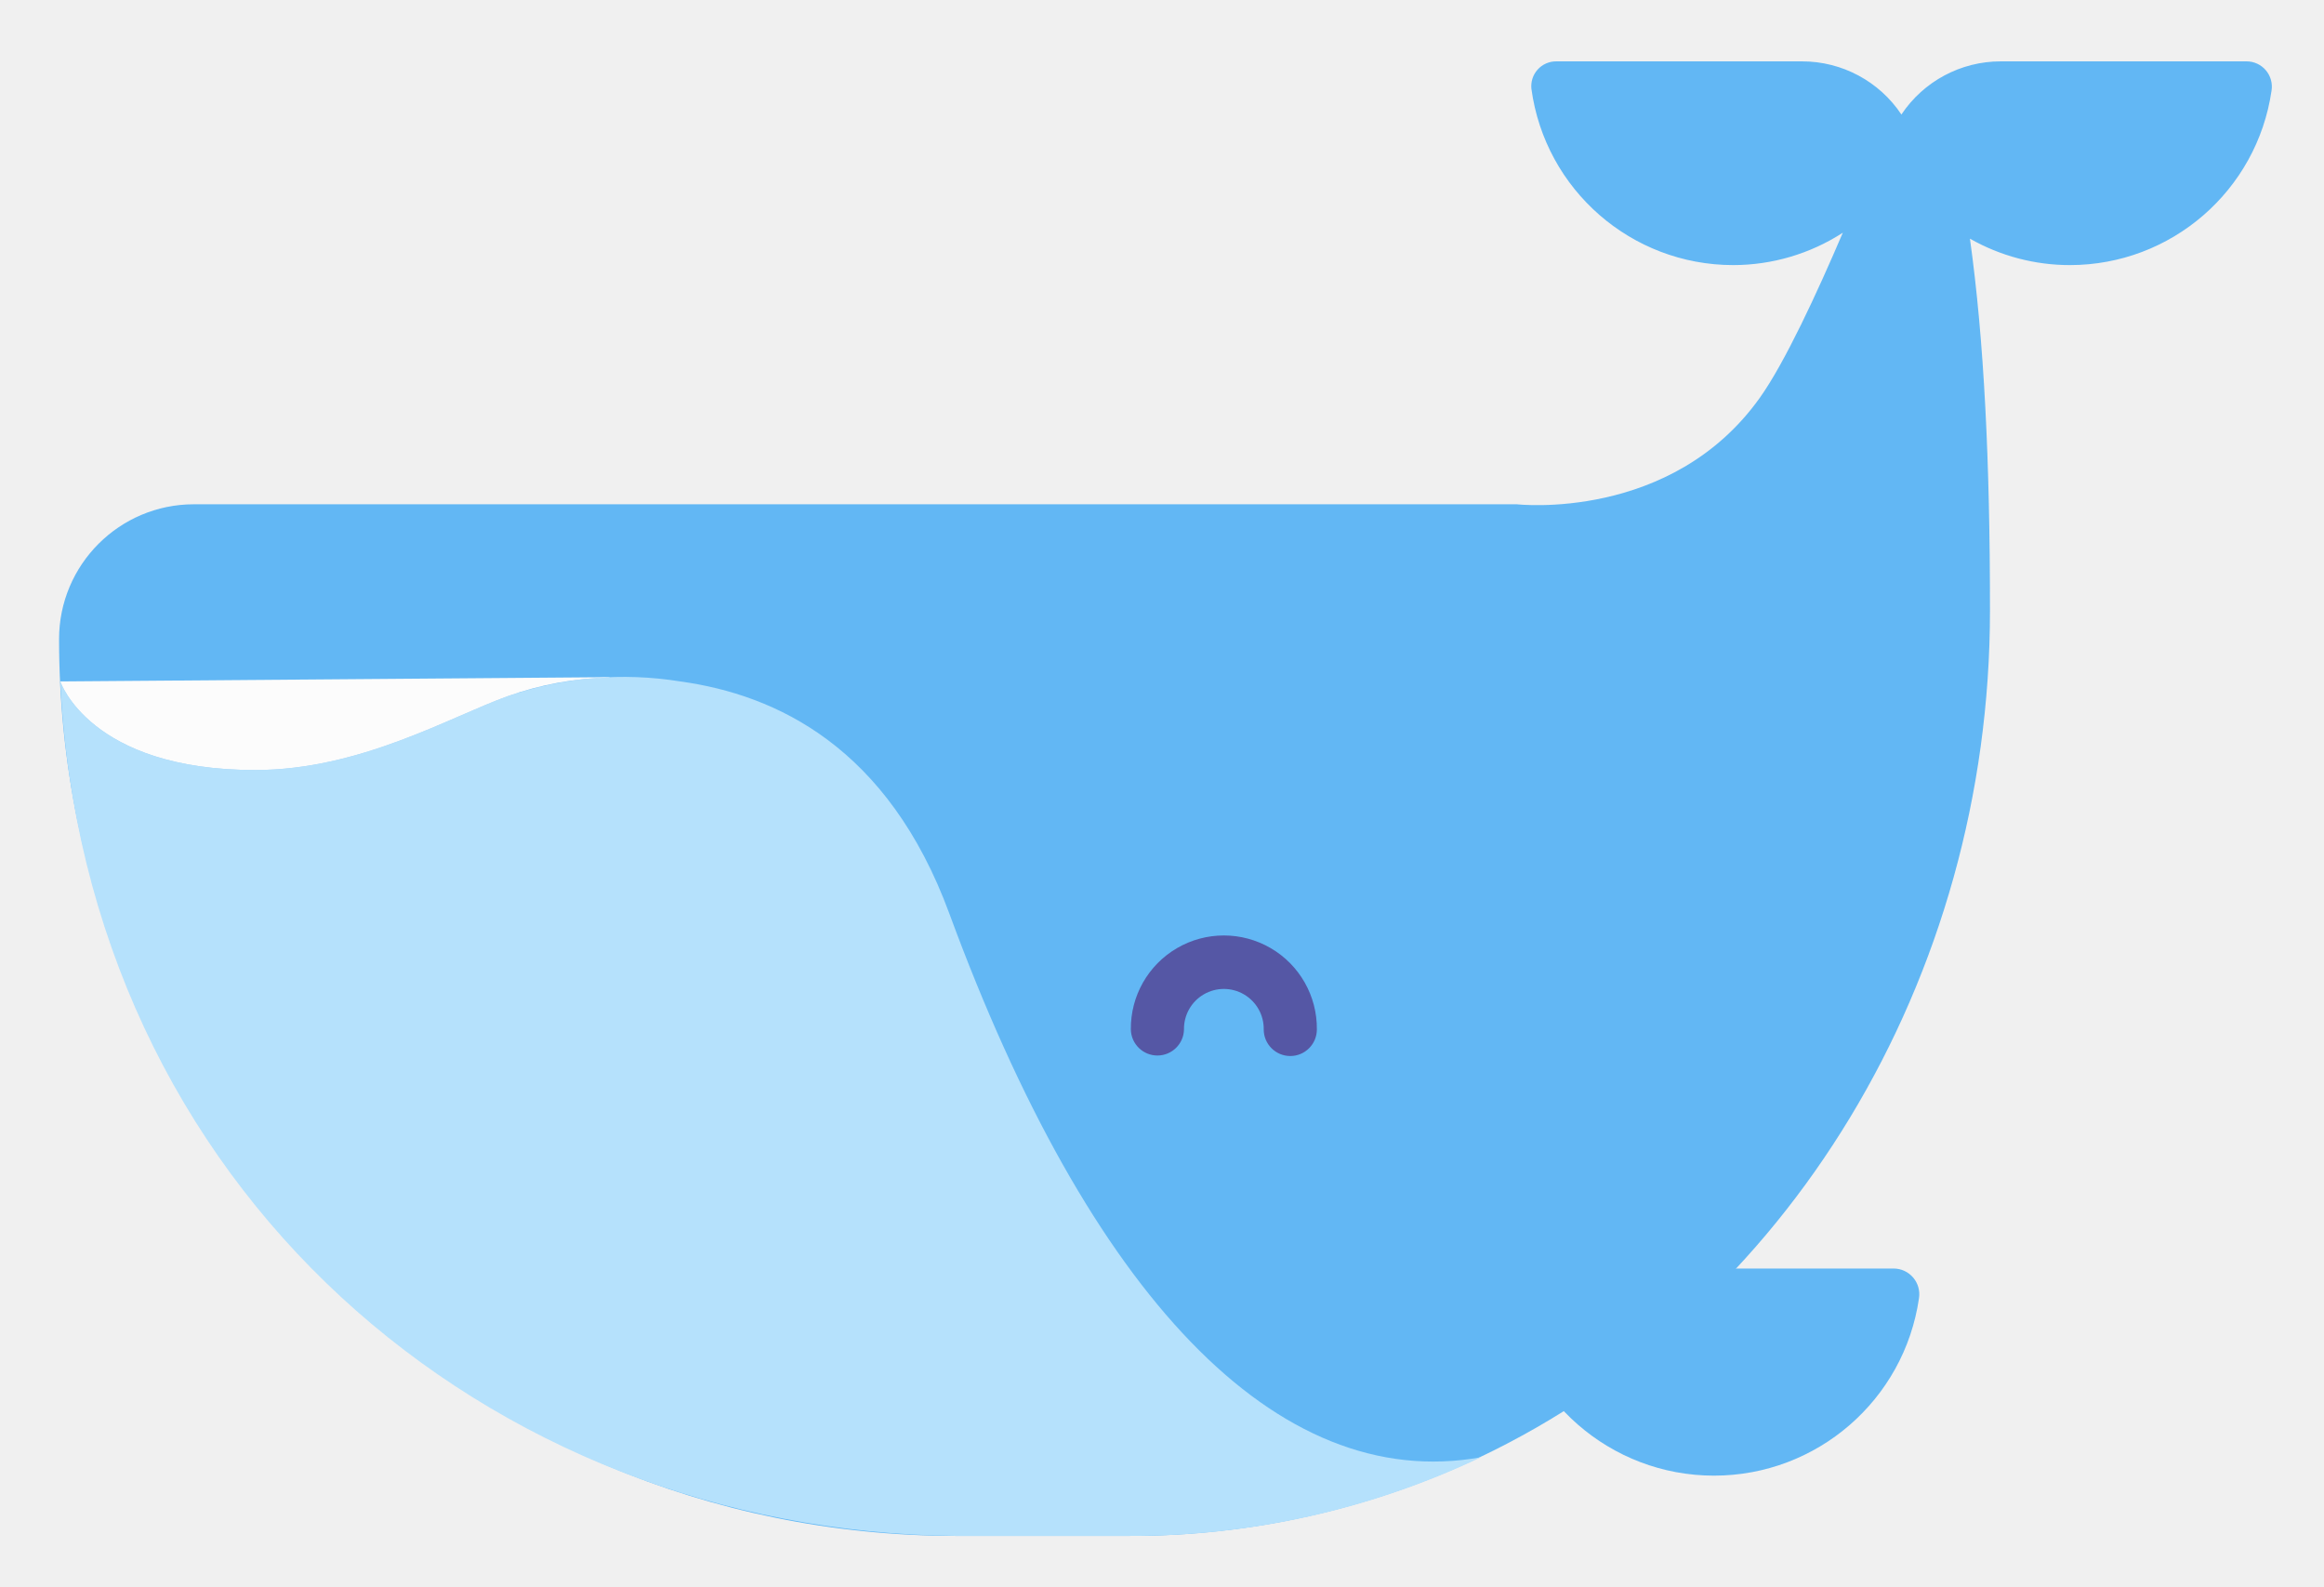
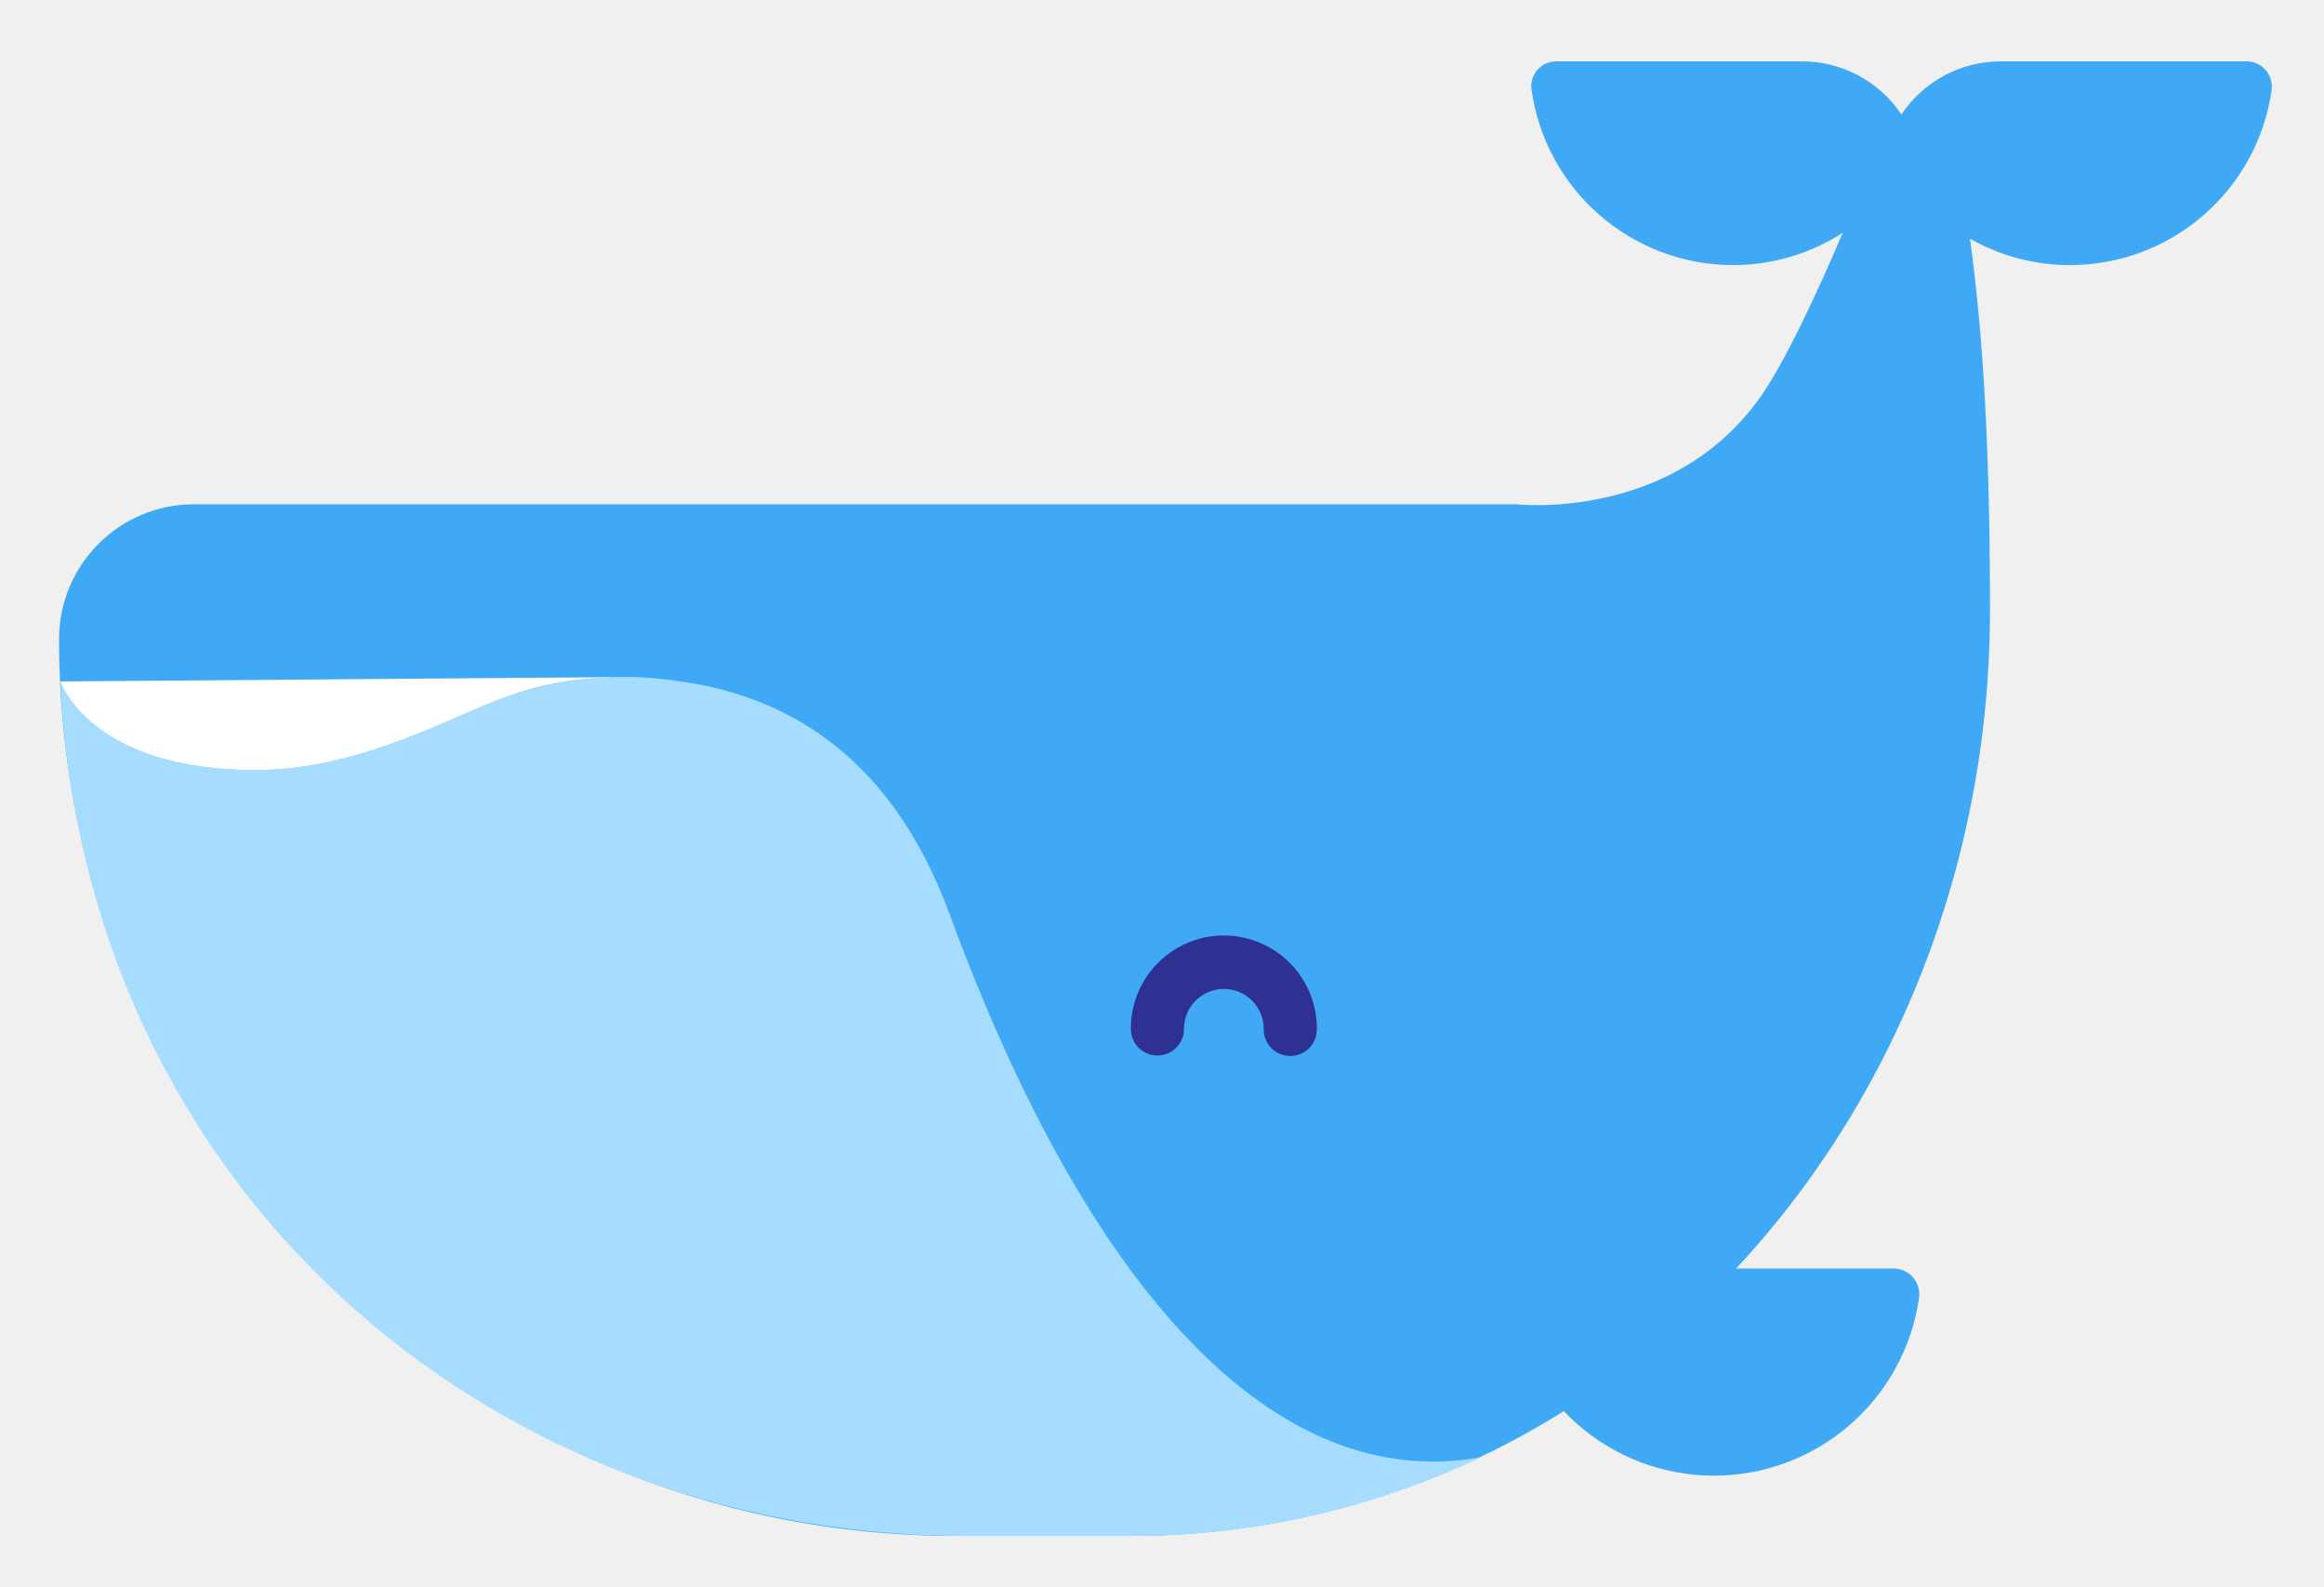
<svg xmlns="http://www.w3.org/2000/svg" width="63mm" height="43mm" viewBox="0 0 63 43" version="1.1" id="svg218">
  <defs id="defs212" />
  <g id="layer1" transform="translate(0,-254)">
-     <g style="opacity:0.8" transform="matrix(0.2645833,0,0,0.2645833,0.1262264,253.26)" data-name="Group 10" id="Group_10">
+     <g style="opacity:1" transform="matrix(0.2645833,0,0,0.2645833,0.1262264,253.26)" data-name="Group 10" id="Group_10">
      <path style="fill:#3fa9f5" d="m 193.558,132.752 a 2.633,2.633 0 0 1 2.578,3.049 21.225,21.225 0 0 1 -21,18.17 v 0 a 21.224,21.224 0 0 1 -21.026,-18.346 2.585,2.585 0 0 1 2.6,-2.873 z" data-name="Path 1" id="Path_1" />
      <g data-name="Group 4" id="Group_4">
        <g data-name="Group 2" id="Group_2">
          <path style="fill:#3fa9f5" d="m 229.718,9.083 h -25.209 a 12.225,12.225 0 0 0 -10.174,5.445 12.228,12.228 0 0 0 -10.174,-5.445 h -25.179 a 2.542,2.542 0 0 0 -2.554,2.826 20.875,20.875 0 0 0 20.682,18.046 v 0 a 20.71,20.71 0 0 0 11.221,-3.316 c -2.606,6.1 -5.938,13.32 -8.516,16.929 -9.076,12.7 -24.878,10.89 -24.878,10.89 H 19.393 A 13.818,13.818 0 0 0 5.574,68.276 v 0 a 91.869,91.869 0 0 0 91.869,91.868 h 17.728 a 83.381,83.381 0 0 0 35.961,-8.056 c 31.516,-14.964 52.278,-49 52.278,-86.74 0,-15.308 -0.594,-27.624 -2.053,-38.1 a 20.707,20.707 0 0 0 10.243,2.707 v 0 a 20.878,20.878 0 0 0 20.659,-17.873 2.59,2.59 0 0 0 -2.541,-2.999 z" data-name="Path 2" id="Path_2" />
          <g data-name="Group 1" id="Group_1">
            <path style="fill:#a6ddff" d="M 96.794,96.4 C 90.515,79.327 79.066,73.967 69.226,72.608 a 36.587,36.587 0 0 0 -17.7,1.515 c -5.9,2.115 -15.125,7.56 -25.862,7.56 C 8.7,81.683 5.7,72.608 5.7,72.608 v 0 c 2.481,51.828 43.56,87.12 91.868,87.536 H 115.3 a 83.38,83.38 0 0 0 35.96,-8.056 C 130.246,155.849 111.125,135.356 96.794,96.4 Z" data-name="Path 3" id="Path_3" />
          </g>
          <path style="fill:#ffffff" d="m 25.666,81.683 c 10.737,0 19.965,-5.445 25.862,-7.56 A 33.591,33.591 0 0 1 61.966,72.2 V 72.171 L 5.7,72.608 c 0,0 3,9.075 19.966,9.075 z" data-name="Path 4" id="Path_4" />
        </g>
        <g data-name="Group 3" id="Group_3">
          <path style="fill:#2e3192" d="m 131.719,110.981 a 2.722,2.722 0 0 1 -2.719,-2.722 4.085,4.085 0 1 0 -8.169,0 2.723,2.723 0 0 1 -5.445,0 9.53,9.53 0 1 1 19.059,0 2.723,2.723 0 0 1 -2.726,2.722 z" data-name="Path 5" id="Path_5" />
        </g>
      </g>
    </g>
  </g>
</svg>
